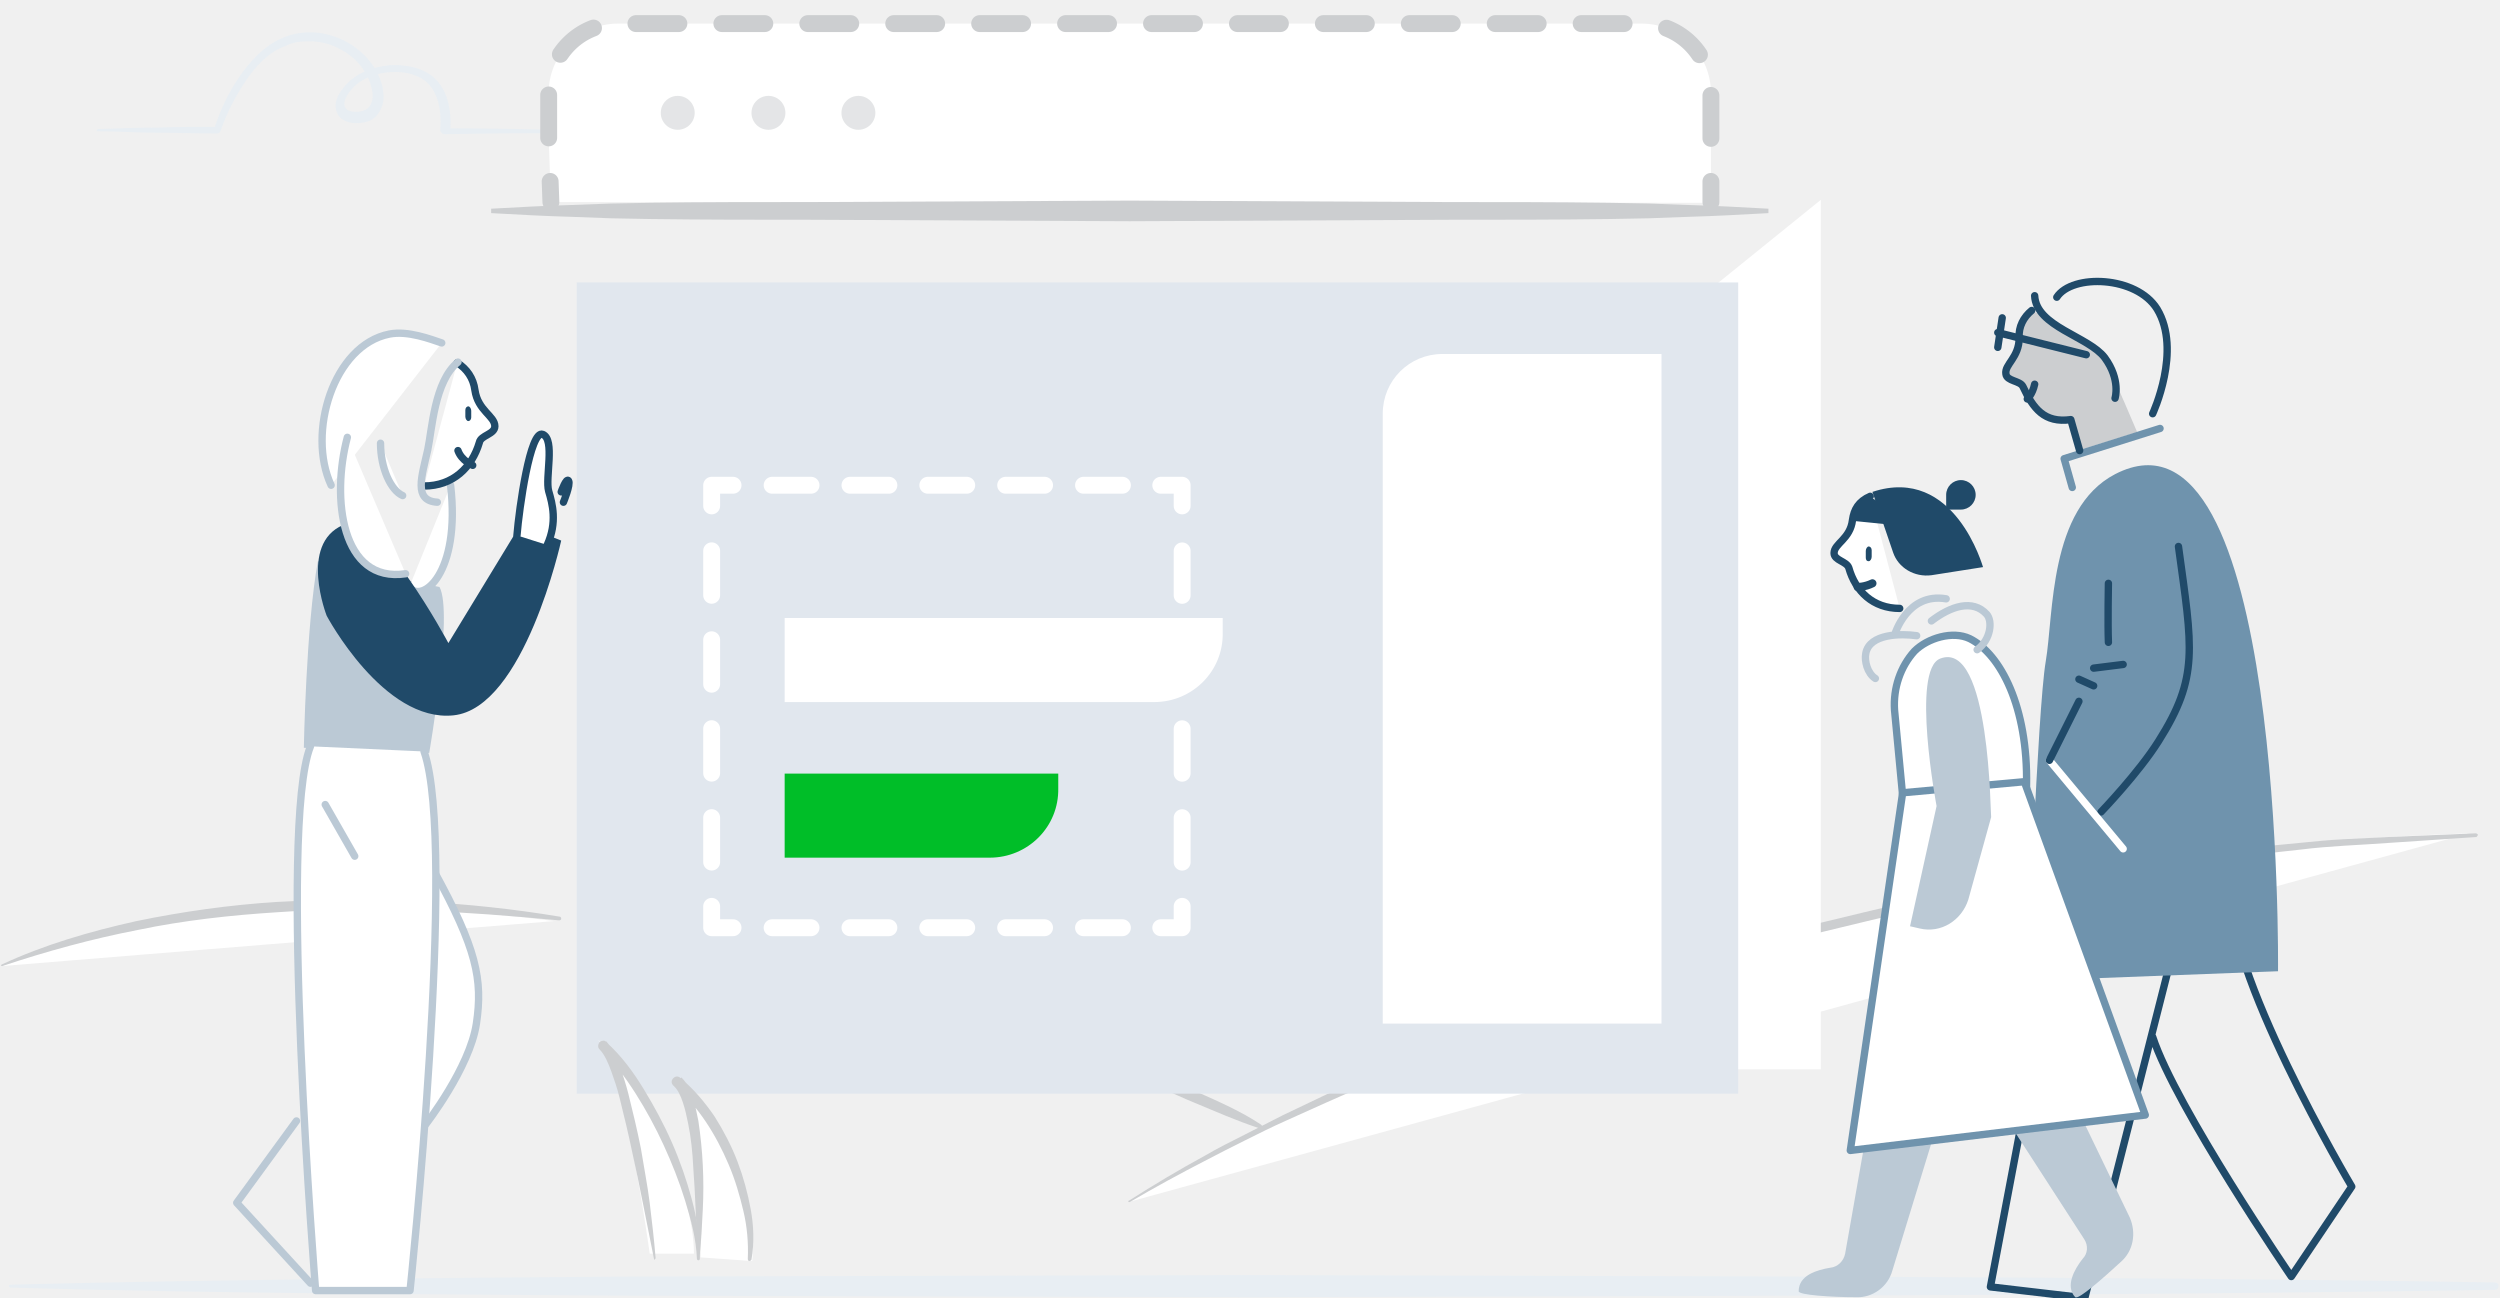
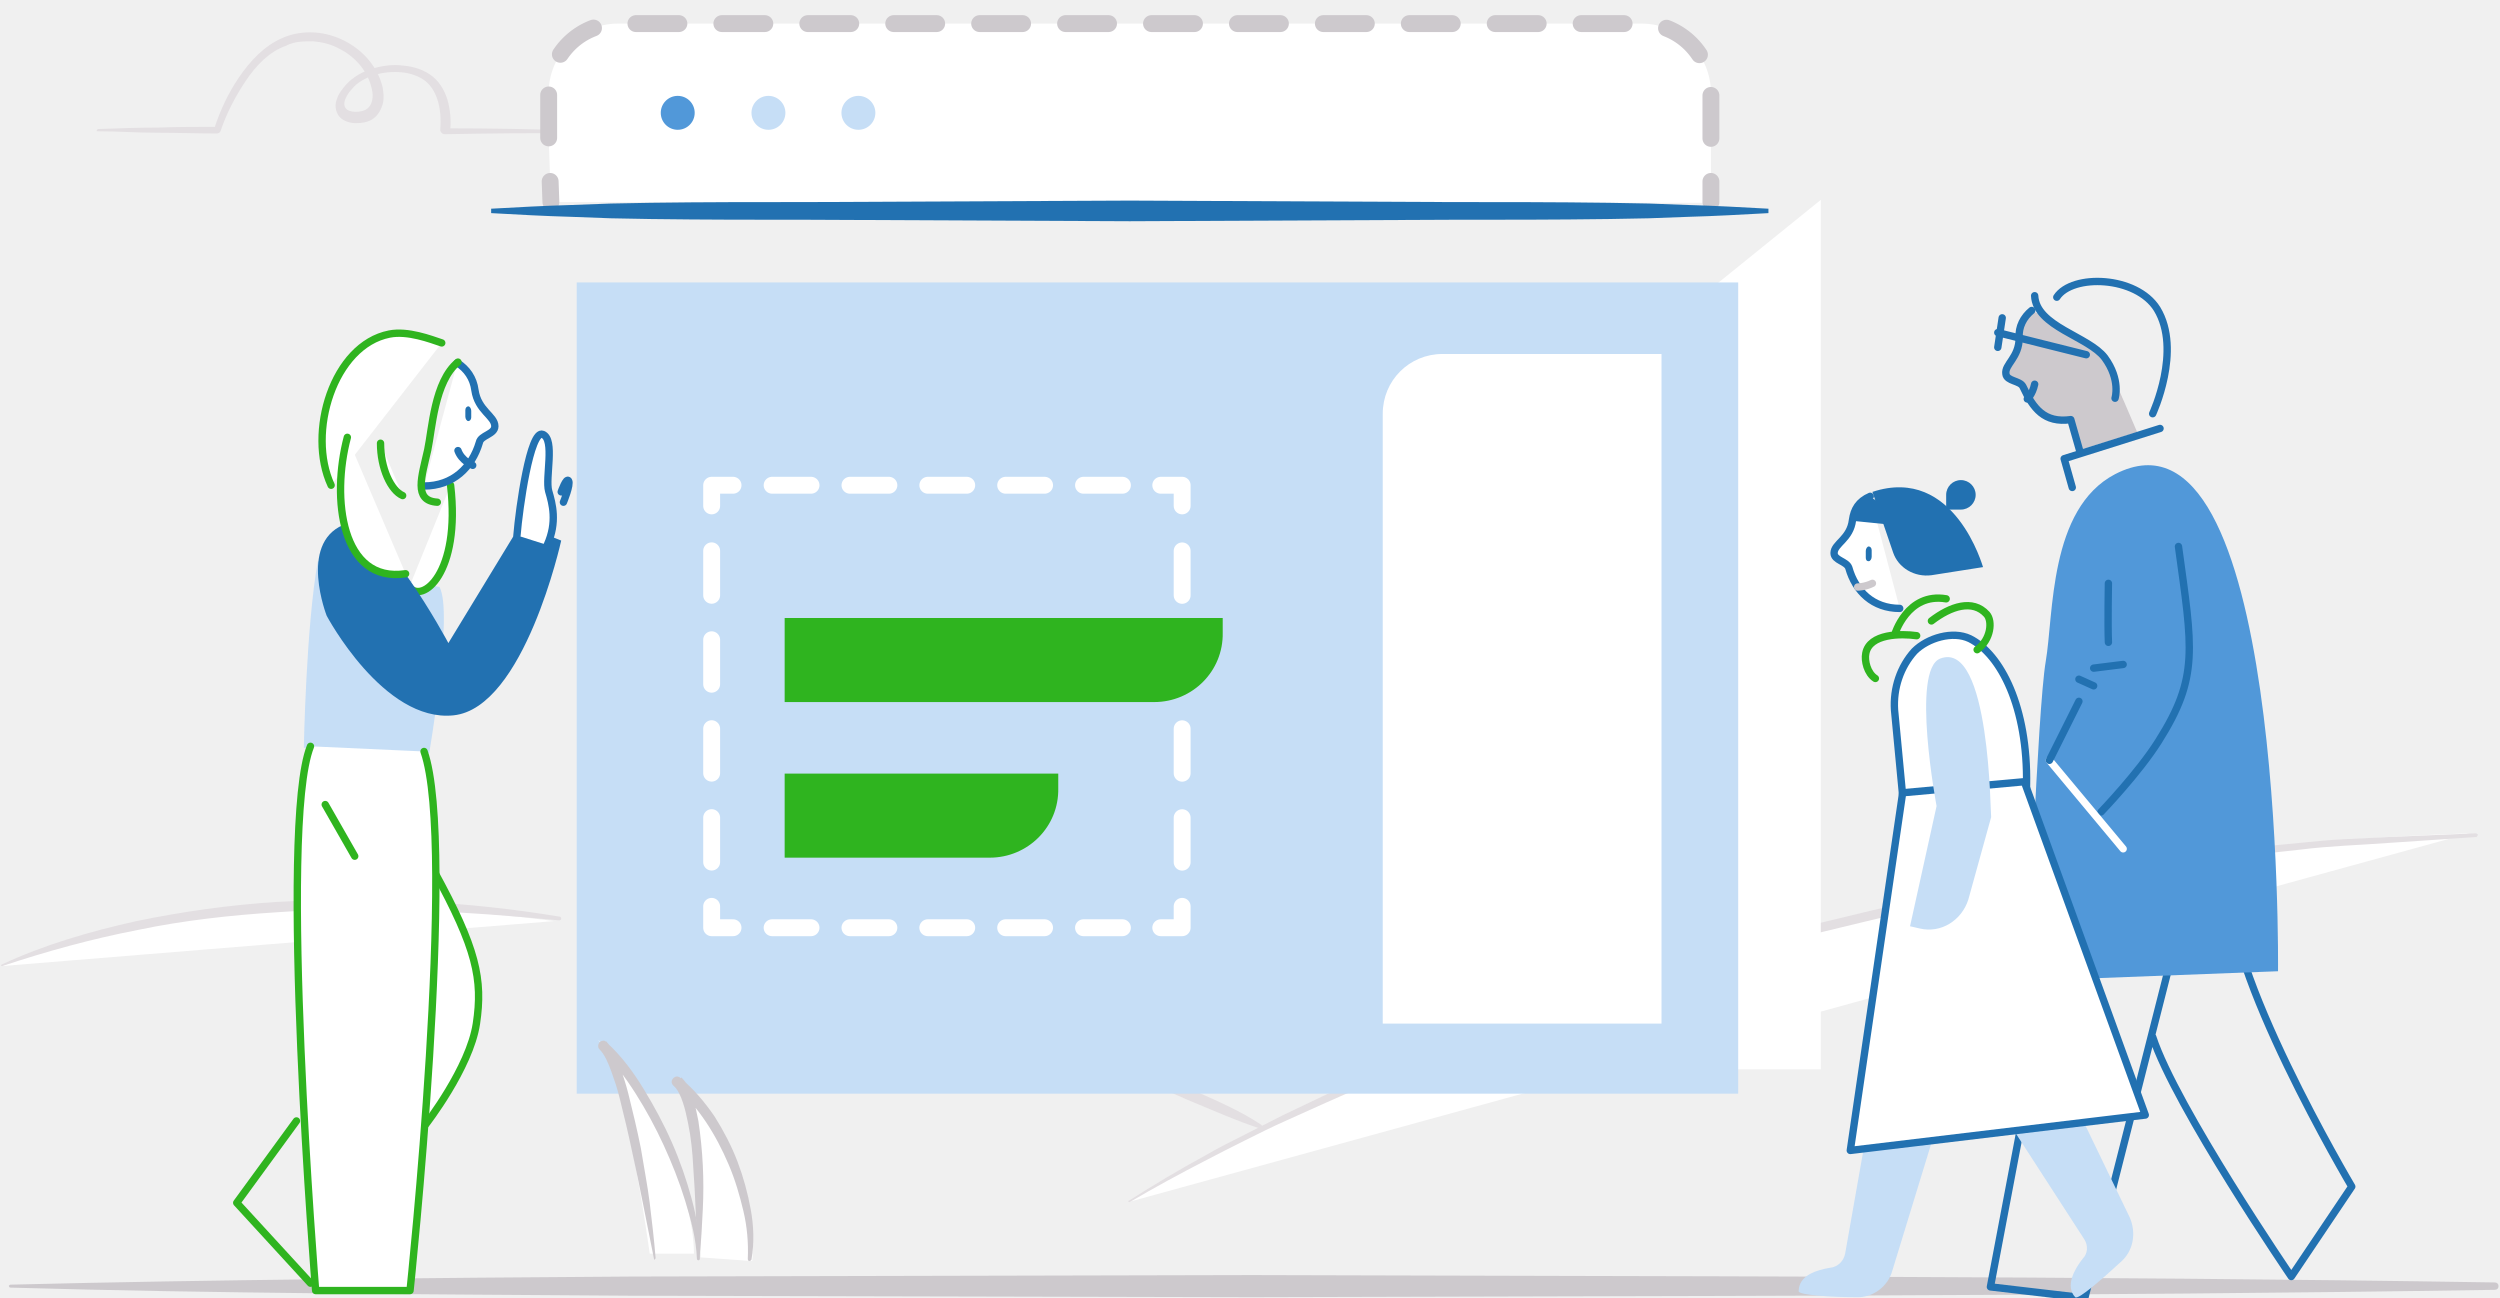
- <svg xmlns="http://www.w3.org/2000/svg" id="Layer_1" viewBox="0 0 339 176" enable-background="new 0 0 339 176">
-   <style>.st0{fill:#e8eef3}.st1{fill:#fff}.st2{fill:#CCCED0}.st3{fill:none;stroke:#BBC9D5;stroke-width:.999;stroke-linecap:round;stroke-linejoin:round}.st4{fill:#BBC9D5}.st5{fill:none;stroke:#204A69;stroke-width:.999;stroke-linecap:round;stroke-linejoin:round}.st6{fill:#204A69}.st7{fill:none;stroke:#6F93AD;stroke-width:.999;stroke-linecap:round;stroke-linejoin:round}.st8{fill:#6F93AD}.st9{filter:url(#Adobe_OpacityMaskFilter)}.st10{mask:url(#b_2_);fill:#BBC9D5}.st11{fill:#204A69}.st12,.st13{fill:none;stroke:#fff;stroke-width:.999;stroke-linecap:round;stroke-linejoin:round}.st13{stroke:#204A69;stroke-width:1.104}.st14{fill:#F6F6F6}.st15,.st16{fill:none;stroke:#CCCED0;stroke-width:2.29;stroke-linecap:round;stroke-linejoin:round}.st16{stroke-dasharray:5.826,5.826}.st17{fill:#CCCED0}.st18{fill:#e1e7ee}.st19,.st20,.st21{fill:none;stroke:#fff;stroke-width:2.29;stroke-linecap:round;stroke-linejoin:round}.st20,.st21{stroke-dasharray:5.278,5.278}.st21{stroke-dasharray:6.03,6.03}.st22{fill:#00be28}.st23{opacity:.26;fill:#969CA1}</style>
-   <path class="st0" d="M13.3 17.5c2.7-.1 5.4-.2 8.1-.2 2.7-.1 5.4-.1 8.1-.1l-.5.4c.8-2.5 1.9-4.9 3.4-7.1 1.5-2.2 3.4-4.3 6-5.4 5.5-2.3 12.2 1.2 13.5 6.8.1.7.2 1.4 0 2.2-.2.7-.6 1.5-1.3 2-.7.5-1.6.6-2.3.6-.7 0-1.7-.2-2.3-.9-.6-.8-.6-1.7-.3-2.4.2-.7.7-1.3 1.2-1.9 1-1.1 2.3-1.8 3.6-2.2 1.4-.4 2.8-.6 4.2-.4 1.4.1 2.9.6 4 1.5s1.8 2.3 2.1 3.6c.3 1.3.4 2.7.2 4l-.5-.6c5.8 0 11.7.1 17.5.3.1 0 .2.1.2.2s-.1.2-.2.2c-6-.1-11.8 0-17.7.1-.3 0-.5-.2-.6-.5v-.1c.2-2.4-.2-5.1-2-6.6-.9-.7-2.1-1.1-3.3-1.2-1.2-.1-2.5 0-3.7.4-1.2.4-2.3 1-3 1.9-.4.4-.7.9-.9 1.4-.2.5-.1 1 .1 1.2.4.6 2.1.6 2.8.1.8-.5 1-1.7.7-2.8-.5-2.3-2.2-4.3-4.4-5.4-1.1-.6-2.3-.9-3.6-1-1.2 0-2.5 0-3.6.6-2.3.8-4.1 2.7-5.5 4.8-1.4 2.1-2.6 4.4-3.4 6.8-.1.2-.3.3-.5.3-2.7 0-5.4-.1-8.1-.1-2.7 0-5.4-.2-8.1-.2-.1 0-.1-.1-.1-.1.1-.1.1-.2.2-.2" />
-   <path class="st1" d="M153 163s71-46.3 181.8-50M153 145c10.6 4 17 7 17 7" />
-   <path class="st2" d="M153.1 162.8c3.3-2.1 6.8-4.2 10.3-6.1 1.7-1 3.5-1.9 5.3-2.8 1.8-.9 3.5-1.8 5.3-2.7 3.6-1.7 7.2-3.5 10.8-5 3.6-1.6 7.3-3.2 11-4.7l5.6-2.2c1.8-.7 3.7-1.4 5.6-2 3.8-1.3 7.5-2.8 11.3-3.9l11.4-3.6 11.5-3.2 2.9-.8 2.9-.7 5.8-1.4c3.9-.9 7.7-1.9 11.7-2.6l11.7-2.3c3.9-.7 7.9-1.2 11.8-1.8 7.9-1.3 15.8-1.9 23.8-2.7 2-.2 4-.4 6-.5l6-.3 11.9-.5c.1 0 .3.1.3.2s-.1.2-.2.3l-11.9.8c-4 .3-7.9.4-11.9.9-7.9.9-15.8 1.6-23.7 3-3.9.6-7.9 1.1-11.8 1.8l-11.7 2.3c-3.9.7-7.8 1.7-11.6 2.6l-5.8 1.4-2.9.7-2.9.8L230 131c-3.8 1.1-7.6 2.4-11.4 3.6-3.8 1.1-7.5 2.6-11.3 3.9-1.9.7-3.8 1.3-5.6 2l-5.5 2.2c-1.8.7-3.7 1.4-5.5 2.2l-5.5 2.3c-3.7 1.5-7.3 3.2-10.9 4.8-1.8.8-3.6 1.7-5.4 2.6-1.8.9-3.6 1.8-5.3 2.7-3.5 1.8-7 3.7-10.4 5.7h-.2c0-.1 0-.2.1-.2" />
-   <path class="st2" d="M153.2 145c1.6.3 3.1.8 4.7 1.3l4.5 1.8c2.9 1.3 5.9 2.6 8.6 4.4.1.1.2.2.1.4-.1.1-.2.1-.3.1-3.1-1-6-2.3-8.9-3.5-1.5-.6-2.9-1.3-4.4-1.9-1.5-.7-2.9-1.4-4.3-2.3-.1 0-.1-.1 0-.2-.1-.1-.1-.1 0-.1" />
-   <path class="st1" d="M.2 131c23-8.9 49.7-9.4 74.9-6.1" />
-   <path class="st2" d="M.2 130.8c5.8-2.7 12-4.5 18.3-5.9 6.3-1.3 12.7-2.2 19.1-2.6 12.8-.7 25.7-.1 38.3 2 .1 0 .2.1.2.3 0 .1-.1.2-.3.2-12.7-1.2-25.5-2-38.2-1.1-6.3.4-12.7 1.1-18.9 2.4-6.2 1.2-12.4 2.9-18.4 4.9-.1 0-.1 0-.2-.1.1 0 .1-.1.1-.1" />
-   <path class="st1" d="M77.3 147l-.2-125.9M246.9 27.1V145H101.1" />
-   <path class="st0" d="M1.4 174.2c28.1-.7 56.2-.9 84.2-1.1l84.2-.2c56.2.2 112.3.1 168.5 1 .3 0 .5.2.5.5s-.2.5-.5.5c-56.2.9-112.3.8-168.5 1l-84.2-.2c-28.1-.2-56.2-.3-84.2-1.1-.1 0-.2-.1-.2-.3 0 .1.1-.1.2-.1" />
-   <path class="st2" d="M281.8 61.1l-1.2-4.2c-3.6.5-5.1-1.4-6.4-4.5-.4-.9-2.1-.7-2.3-1.7-.2-1.3 1.9-2.2 1.8-4.9 0-1.5.3-3.4 1.7-3.7 0 0 6.8 2.8 10.2 6.3 1.5 4.1 2.4 6 2.4 6l1.8 4.2-8 2.5z" />
-   <path class="st1" d="M58.9 118.2c5.7 10.4 6.6 14.6 5.7 20.6-.9 6-6.9 13.7-6.9 13.7" />
-   <path class="st3" d="M58.9 118.2c5.7 10.4 6.6 14.6 5.7 20.6-.9 6-6.9 13.7-6.9 13.7" />
-   <path class="st4" d="M43.1 76.1c-1.6 8.8-1.9 25.3-1.9 25.3l17 .7s3.3-19 1.4-22.5" />
-   <path class="st1" d="M61.1 65.8c1.4 12-3.9 16.1-5.6 13.8" />
-   <path class="st3" d="M61.1 65.8c1.4 12-3.9 16.1-5.6 13.8" />
-   <path class="st1" d="M62 49.2c1.3.8 2.2 2.1 2.4 3.7.4 2.8 2.7 3.5 2.7 4.9 0 1.1-1.9 1.2-2.1 2.2-1 3.4-3.6 5.9-7.5 5.9" />
-   <path class="st5" d="M62 49.2c1.3.8 2.2 2.1 2.4 3.7.4 2.8 2.7 3.5 2.7 4.9 0 1.1-1.9 1.2-2.1 2.2-1 3.4-3.6 5.9-7.5 5.9m4.6-4.8c.5 1.4 2 2 2 2" />
-   <path class="st6" d="M63.5 57.1c-.2 0-.4-.3-.4-.6v-.9c0-.3.2-.5.4-.5s.4.3.4.6v.9c0 .3-.2.5-.4.5m-17 14.1c4.7-2 14.3 16 14.3 16l9.8-16.1 5.5 2.2S71.1 96 61.5 97C52 98 44.3 83.5 44.3 83.5s-3.8-9.7 2.2-12.3" />
-   <path class="st1" d="M42.1 101.2c-4.4 11 .7 73.8.7 73.8h12.8s6.4-60.3 1.9-73.1" />
-   <path class="st3" d="M42.1 101.2c-4.4 11 .7 73.8.7 73.8h12.8s6.4-60.3 1.9-73.1m4.6-52.8c-3.2 2.6-3.5 9.1-4.1 11.9-.8 3.6-2 6.9 1.3 7.1" />
-   <path class="st1" d="M44.9 65.8c-3.3-7.1.3-19 7.9-20.5 2.5-.5 5.6.7 7.1 1.2" />
-   <path class="st3" d="M44.9 65.8c-3.3-7.1.3-19 7.9-20.5 2.5-.5 5.6.7 7.1 1.2M40.2 152l-8.1 11.1 10 10.9" />
-   <path class="st1" d="M70.1 72.6c.3-3.7 1.8-14.4 3.5-13.7 1.7.7.3 5.9.8 7.7.5 1.7 1.2 4.2-.2 7.3" />
-   <path class="st5" d="M70.1 72.6c.3-3.7 1.8-14.4 3.5-13.7 1.7.7.3 5.9.8 7.7.5 1.7 1.2 4.2-.2 7.3m1.9-7.2s.7-2 1-1.5c.3.5-.7 2.9-.7 2.9" />
-   <path class="st1" d="M51.6 60.1c0 3.4 1.4 6.4 3 7.1" />
-   <path class="st3" d="M51.6 60.1c0 3.4 1.4 6.4 3 7.1m-10.5 41.9l4 7" />
-   <path class="st1" d="M47.1 59.3c-2.2 8.3-.8 19.8 7.9 18.5" />
-   <path class="st3" d="M47.1 59.3c-2.2 8.3-.8 19.8 7.9 18.5" />
-   <path class="st1" d="M256.9 96.3l1.1 11.6s6.4 16.4 1.1 10.2c7.1 8.3 15.6-2 15.7-11.6.2-10.6-3.5-17.8-7.7-19.9-2.3-1.1-5.7-.1-7.5 1.7-1.9 2.1-2.9 5-2.7 8" />
-   <path class="st7" d="M256.9 96.3l1.1 11.6s6.4 16.4 1.1 10.2c7.1 8.3 15.6-2 15.7-11.6.2-10.6-3.5-17.8-7.7-19.9-2.3-1.1-5.7-.1-7.5 1.7-1.9 2.1-2.9 5-2.7 8z" />
-   <path class="st3" d="M263.9 81.2c-5.3-.9-7 4.9-7 4.9m3 .1c-2.1-.3-6.4-.3-6.9 2.4-.2 1 .2 2.7 1.3 3.4m7.6-7.8c2.6-2 5.6-3 7.5-.9.8.9.6 3.4-1.3 4.8" />
-   <path class="st5" d="M302.6 120.1c-1.6 10.6 16.3 40.8 16.3 40.8l-8.2 12.2s-15.7-23-18.8-32.5m-14.3-6.7l-7.7 40.6 12.8 1.5 12.2-48" />
-   <path class="st8" d="M286.8 64.3c-9 4.7-8.3 19-9.4 25.4-1.1 6.4-2.5 43.3-2.5 43.3l34-1.3s.9-79.3-22.1-67.4" />
-   <path class="st4" d="M256.2 136l-6 34c-.2 1-1 1.8-2 1.9-1.8.3-4.3 1-4.3 3.2 0 .5 4.4.8 7.8.8 2.2.1 4.3-1.4 4.9-3.6l10.2-33.3" />
+ <svg xmlns="http://www.w3.org/2000/svg" viewBox="0 0 339 176" enable-background="new 0 0 339 176">
+   <style>.c1{fill:#2271B1;}.c2{fill:#5198D9;}.c3{fill:#C6DEF6;}.c4{fill:#EFF3F7;}.c5{fill:#2FB41F;}.c6{fill:#64CA43;}.c7{fill:#CDC9CD;}.c8{fill:#E3DFE2;}.c9{fill:#FFF;}.c10{fill:none;}.c0{#000;}.s1{stroke-width:.999;stroke-linecap:round;stroke-linejoin:round;}.s2{stroke-width:2.29;stroke-linecap:round;stroke-linejoin:round;}.s3{stroke-dasharray:5.826,5.826;}.s4{stroke-dasharray:5.278,5.278;}.s5{stroke-dasharray:6.03,6.03;}.sc1{stroke:#2FB41F;}.sc2{stroke:#2271B1;}.sc3{stroke:#FFF;}.sc4{stroke:#CDC9CD;}</style>
+   <path class="c8" d="M13.3 17.5c2.7-.1 5.4-.2 8.1-.2 2.7-.1 5.4-.1 8.1-.1l-.5.4c.8-2.5 1.9-4.9 3.4-7.1 1.5-2.2 3.4-4.3 6-5.4 5.5-2.3 12.2 1.2 13.5 6.8.1.7.2 1.4 0 2.2-.2.7-.6 1.5-1.3 2-.7.5-1.6.6-2.3.6-.7 0-1.7-.2-2.3-.9-.6-.8-.6-1.7-.3-2.4.2-.7.7-1.3 1.2-1.9 1-1.1 2.3-1.8 3.6-2.2 1.4-.4 2.8-.6 4.2-.4 1.4.1 2.9.6 4 1.5s1.8 2.3 2.1 3.6c.3 1.3.4 2.7.2 4l-.5-.6c5.8 0 11.7.1 17.5.3.1 0 .2.1.2.2s-.1.2-.2.2c-6-.1-11.8 0-17.7.1-.3 0-.5-.2-.6-.5v-.1c.2-2.4-.2-5.1-2-6.6-.9-.7-2.1-1.1-3.3-1.2-1.2-.1-2.5 0-3.7.4-1.2.4-2.3 1-3 1.9-.4.4-.7.9-.9 1.4-.2.5-.1 1 .1 1.2.4.6 2.1.6 2.8.1.8-.5 1-1.7.7-2.8-.5-2.3-2.2-4.3-4.4-5.4-1.1-.6-2.3-.9-3.6-1-1.2 0-2.5 0-3.6.6-2.3.8-4.1 2.7-5.5 4.8-1.4 2.1-2.6 4.4-3.4 6.8-.1.2-.3.3-.5.3-2.7 0-5.4-.1-8.1-.1-2.7 0-5.4-.2-8.1-.2-.1 0-.1-.1-.1-.1.1-.1.1-.2.2-.2" />
+   <path class="c9" d="M153 163s71-46.3 181.8-50M153 145c10.6 4 17 7 17 7" />
+   <path class="c8" d="M153.1 162.8c3.3-2.1 6.8-4.2 10.3-6.1 1.7-1 3.5-1.9 5.3-2.8 1.8-.9 3.5-1.8 5.3-2.7 3.6-1.7 7.2-3.5 10.8-5 3.6-1.6 7.3-3.2 11-4.7l5.6-2.2c1.8-.7 3.7-1.4 5.6-2 3.8-1.3 7.5-2.8 11.3-3.9l11.4-3.6 11.5-3.2 2.9-.8 2.9-.7 5.8-1.4c3.9-.9 7.7-1.9 11.7-2.6l11.7-2.3c3.9-.7 7.9-1.2 11.8-1.8 7.9-1.3 15.8-1.9 23.8-2.7 2-.2 4-.4 6-.5l6-.3 11.9-.5c.1 0 .3.1.3.2s-.1.2-.2.3l-11.9.8c-4 .3-7.9.4-11.9.9-7.9.9-15.8 1.6-23.7 3-3.9.6-7.9 1.1-11.8 1.8l-11.7 2.3c-3.9.7-7.8 1.7-11.6 2.6l-5.8 1.4-2.9.7-2.9.8L230 131c-3.8 1.1-7.6 2.4-11.4 3.6-3.8 1.1-7.5 2.6-11.3 3.9-1.9.7-3.8 1.3-5.6 2l-5.5 2.2c-1.8.7-3.7 1.4-5.5 2.2l-5.5 2.3c-3.7 1.5-7.3 3.2-10.9 4.8-1.8.8-3.6 1.7-5.4 2.6-1.8.9-3.6 1.8-5.3 2.7-3.5 1.8-7 3.7-10.4 5.7h-.2c0-.1 0-.2.1-.2" />
+   <path class="c8" d="M153.2 145c1.6.3 3.1.8 4.7 1.3l4.5 1.8c2.9 1.3 5.9 2.6 8.6 4.4.1.1.2.2.1.4-.1.1-.2.1-.3.1-3.1-1-6-2.3-8.9-3.5-1.5-.6-2.9-1.3-4.4-1.9-1.5-.7-2.9-1.4-4.3-2.3-.1 0-.1-.1 0-.2-.1-.1-.1-.1 0-.1" />
+   <path class="c9" d="M.2 131c23-8.9 49.7-9.4 74.9-6.1" />
+   <path class="c8" d="M.2 130.8c5.8-2.7 12-4.5 18.3-5.9 6.3-1.3 12.7-2.2 19.1-2.6 12.8-.7 25.7-.1 38.3 2 .1 0 .2.1.2.3 0 .1-.1.2-.3.2-12.7-1.2-25.5-2-38.2-1.1-6.3.4-12.7 1.1-18.9 2.4-6.2 1.2-12.4 2.9-18.4 4.9-.1 0-.1 0-.2-.1.1 0 .1-.1.1-.1" />
+   <path class="c9" d="M77.3 147l-.2-125.9M246.9 27.1V145H101.1" />
+   <path class="c7" d="M1.4 174.2c28.1-.7 56.2-.9 84.2-1.1l84.2-.2c56.2.2 112.3.1 168.5 1 .3 0 .5.2.5.5s-.2.5-.5.5c-56.2.9-112.3.8-168.5 1l-84.2-.2c-28.1-.2-56.2-.3-84.2-1.1-.1 0-.2-.1-.2-.3 0 .1.1-.1.2-.1" />
+   <path class="c7" d="M281.8 61.1l-1.2-4.2c-3.6.5-5.1-1.4-6.4-4.5-.4-.9-2.1-.7-2.3-1.7-.2-1.3 1.9-2.2 1.8-4.9 0-1.5.3-3.4 1.7-3.7 0 0 6.8 2.8 10.2 6.3 1.5 4.1 2.4 6 2.4 6l1.8 4.2-8 2.5z" />
+   <path class="c9" d="M58.9 118.2c5.7 10.4 6.6 14.6 5.7 20.6-.9 6-6.9 13.7-6.9 13.7" />
+   <path class="s1 sc1 c10" d="M58.9 118.2c5.7 10.4 6.6 14.6 5.7 20.6-.9 6-6.9 13.7-6.9 13.7" />
+   <path class="c3" d="M43.1 76.1c-1.6 8.8-1.9 25.3-1.9 25.3l17 .7s3.3-19 1.4-22.5" />
+   <path class="c9" d="M61.1 65.8c1.4 12-3.9 16.1-5.6 13.8" />
+   <path class="s1 sc1 c10" d="M61.1 65.8c1.4 12-3.9 16.1-5.6 13.8" />
+   <path class="c9" d="M62 49.2c1.3.8 2.2 2.1 2.4 3.7.4 2.8 2.7 3.5 2.7 4.9 0 1.1-1.9 1.2-2.1 2.2-1 3.4-3.6 5.9-7.5 5.9" />
+   <path class="s1 sc2 c10" d="M62 49.2c1.3.8 2.2 2.1 2.4 3.7.4 2.8 2.7 3.5 2.7 4.9 0 1.1-1.9 1.2-2.1 2.2-1 3.4-3.6 5.9-7.5 5.9m4.6-4.8c.5 1.4 2 2 2 2" />
+   <path class="c1" d="M63.5 57.1c-.2 0-.4-.3-.4-.6v-.9c0-.3.2-.5.4-.5s.4.3.4.6v.9c0 .3-.2.5-.4.5m-17 14.1c4.7-2 14.3 16 14.3 16l9.8-16.1 5.5 2.2S71.1 96 61.5 97C52 98 44.3 83.5 44.3 83.5s-3.8-9.7 2.2-12.3" />
+   <path class="c9" d="M42.1 101.2c-4.4 11 .7 73.8.7 73.8h12.8s6.4-60.3 1.9-73.1" />
+   <path class="s1 sc1 c10" d="M42.1 101.2c-4.4 11 .7 73.8.7 73.8h12.8s6.4-60.3 1.9-73.1m4.6-52.8c-3.2 2.6-3.5 9.1-4.1 11.9-.8 3.6-2 6.9 1.3 7.1" />
+   <path class="c9" d="M44.9 65.8c-3.3-7.1.3-19 7.9-20.5 2.5-.5 5.6.7 7.1 1.2" />
+   <path class="s1 sc1 c10" d="M44.9 65.8c-3.3-7.1.3-19 7.9-20.5 2.5-.5 5.6.7 7.1 1.2M40.2 152l-8.1 11.1 10 10.9" />
+   <path class="c9" d="M70.1 72.6c.3-3.7 1.8-14.4 3.5-13.7 1.7.7.3 5.9.8 7.7.5 1.7 1.2 4.2-.2 7.3" />
+   <path class="s1 sc2 c10" d="M70.1 72.6c.3-3.7 1.8-14.4 3.5-13.7 1.7.7.3 5.9.8 7.7.5 1.7 1.2 4.2-.2 7.3m1.9-7.2s.7-2 1-1.5c.3.5-.7 2.9-.7 2.9" />
+   <path class="c9" d="M51.6 60.1c0 3.4 1.4 6.4 3 7.1" />
+   <path class="s1 sc1 c10" d="M51.6 60.1c0 3.4 1.4 6.4 3 7.1m-10.5 41.9l4 7" />
+   <path class="c9" d="M47.1 59.3c-2.2 8.3-.8 19.8 7.9 18.5" />
+   <path class="s1 sc1 c10" d="M47.1 59.3c-2.2 8.3-.8 19.8 7.9 18.5" />
+   <path class="c9" d="M256.9 96.3l1.1 11.6s6.4 16.4 1.1 10.2c7.1 8.3 15.6-2 15.7-11.6.2-10.6-3.5-17.8-7.7-19.9-2.3-1.1-5.7-.1-7.5 1.7-1.9 2.1-2.9 5-2.7 8" />
+   <path class="s1 sc2 c10" d="M256.9 96.3l1.1 11.6s6.4 16.4 1.1 10.2c7.1 8.3 15.6-2 15.7-11.6.2-10.6-3.5-17.8-7.7-19.9-2.3-1.1-5.7-.1-7.5 1.7-1.9 2.1-2.9 5-2.7 8z" />
+   <path class="s1 sc1 c10" d="M263.9 81.2c-5.3-.9-7 4.9-7 4.9m3 .1c-2.1-.3-6.4-.3-6.9 2.4-.2 1 .2 2.7 1.3 3.4m7.6-7.8c2.6-2 5.6-3 7.5-.9.8.9.6 3.4-1.3 4.8" />
+   <path class="s1 sc2 c10" d="M302.6 120.1c-1.6 10.6 16.3 40.8 16.3 40.8l-8.2 12.2s-15.7-23-18.8-32.5m-14.3-6.7l-7.7 40.6 12.8 1.5 12.2-48" />
+   <path class="c2" d="M286.8 64.3c-9 4.7-8.3 19-9.4 25.4-1.1 6.4-2.5 43.3-2.5 43.3l34-1.3s.9-79.3-22.1-67.4" />
+   <path class="c3" d="M256.2 136l-6 34c-.2 1-1 1.8-2 1.9-1.8.3-4.3 1-4.3 3.2 0 .5 4.4.8 7.8.8 2.2.1 4.3-1.4 4.9-3.6l10.2-33.3" />
  <g transform="translate(264 133)">
-     <defs>
-       <filter id="Adobe_OpacityMaskFilter" filterUnits="userSpaceOnUse" x=".1" y="1.2" width="25.3" height="41.8">
-         <feColorMatrix values="1 0 0 0 0 0 1 0 0 0 0 0 1 0 0 0 0 0 1 0" />
-       </filter>
-     </defs>
    <mask maskUnits="userSpaceOnUse" x=".1" y="1.2" width="25.3" height="41.8" id="b_2_">
-       <g class="st9">
-         <path id="a_2_" class="st1" d="M.1 1.2h25.3V43H.1V1.2z" />
+       <g>
+         <path class="c10" d="M.1 1.2h25.3V43H.1V1.2z" />
      </g>
    </mask>
-     <path class="st10" d="M.1 6.4L18.6 35c.6.9.5 2-.2 2.7-1.1 1.4-2.4 3.7-1 5.2.4.4 3.7-2.5 6.2-4.8 1.7-1.5 2.1-3.9 1.2-6L9.9 1.2" />
+     <path class="c3" d="M.1 6.4L18.6 35c.6.9.5 2-.2 2.7-1.1 1.4-2.4 3.7-1 5.2.4.4 3.7-2.5 6.2-4.8 1.7-1.5 2.1-3.9 1.2-6L9.9 1.2" />
  </g>
-   <path class="st11" d="M253.9 66.7l2.8 8.2c.7 2.1 2.9 3.4 5.2 3.1l7-1.1c0 .1-3.8-13.9-15-10.2" />
-   <path class="st5" d="M275.9 52.1c-.3 1.4-1 2-1 2" />
-   <path class="st1" d="M258 107.5l-7.1 48.5 40-4.8-16.4-45.2-16.5 1.5z" />
-   <path class="st7" d="M258 107.5l-7.1 48.5 40-4.8-16.4-45.2-16.5 1.5z" />
-   <path class="st4" d="M263.1 89.3c-4 1.5-.5 20-.5 20l-3.6 16.3 1.3.3c2.9.7 5.7-1.1 6.6-3.9l3.1-11.2c-.1 0-.1-24.1-6.9-21.5" />
-   <path class="st5" d="M295.4 74.1c1.9 13.9 2.8 17.7-2.7 26.4-2.7 4.3-7.8 9.6-7.8 9.6m1-31s-.1 5.5 0 8m-2 3.5l4-.5m-6 2l2 .9" />
-   <path class="st12" d="M277.9 103.1l10 12" />
-   <path class="st5" d="M281.9 95.1l-4 8m5-55l-12-3m.6-2l-.6 4m5-7c.2 4.2 7.3 5.5 9.5 8.4 2.2 3 1.4 5.5 1.4 5.5m-7.9-13.7c2.1-3.2 10.8-2.9 13.6 1.6 3.4 5.6-.6 14.2-.6 14.2" />
-   <path class="st7" d="M292.9 58.1l-13 4.1 1.1 3.9" />
-   <path class="st5" d="M275.5 42.1c-1.1.9-1.8 2.2-1.7 3.7 0 2.7-2 3.6-1.8 4.9.1 1 1.9.9 2.3 1.7 1.4 3 2.9 5 6.5 4.5l1.2 4.2" />
-   <path class="st11" d="M265.9 69.1h-2v-2c0-1.1.9-2 2-2s2 .9 2 2-.9 2-2 2" />
-   <path class="st1" d="M253.6 67.3c-1.6.7-2.2 1.8-2.4 3.2-.3 2.6-2.5 3.2-2.5 4.5 0 1 1.7 1.1 2 2 .9 3.2 3.3 5.5 6.9 5.5" />
-   <path class="st5" d="M253.6 67.3c-1.6.7-2.2 1.8-2.4 3.2-.3 2.6-2.5 3.2-2.5 4.5 0 1 1.7 1.1 2 2 .9 3.2 3.3 5.5 6.9 5.5" />
-   <path class="st13" d="M253.9 79.1c-1 .5-2 .5-2 .5" />
-   <path class="st11" d="M253 67.1c-1 1.5-2.1 3.5-2.1 3.5l5 .5-.3-2.6-2.6-1.4" />
-   <path class="st6" d="M253.4 76.1c.2 0 .4-.3.4-.6v-.9c0-.3-.2-.5-.4-.5s-.4.3-.4.6v.9c0 .3.1.5.4.5" />
+   <path class="c1" d="M253.9 66.7l2.8 8.2c.7 2.1 2.9 3.4 5.2 3.1l7-1.1c0 .1-3.8-13.9-15-10.2" />
+   <path class="s1 sc2 c10" d="M275.9 52.1c-.3 1.4-1 2-1 2" />
+   <path class="c9" d="M258 107.5l-7.1 48.5 40-4.8-16.4-45.2-16.5 1.5z" />
+   <path class="s1 sc2 c10" d="M258 107.5l-7.1 48.5 40-4.8-16.4-45.2-16.5 1.5z" />
+   <path class="c3" d="M263.1 89.3c-4 1.5-.5 20-.5 20l-3.6 16.3 1.3.3c2.9.7 5.7-1.1 6.6-3.9l3.1-11.2c-.1 0-.1-24.1-6.9-21.5" />
+   <path class="s1 sc2 c10" d="M295.4 74.1c1.9 13.9 2.8 17.7-2.7 26.4-2.7 4.3-7.8 9.6-7.8 9.6m1-31s-.1 5.5 0 8m-2 3.5l4-.5m-6 2l2 .9" />
+   <path class="s1 sc3 c10" d="M277.9 103.1l10 12" />
+   <path class="s1 sc2 c10" d="M281.9 95.1l-4 8m5-55l-12-3m.6-2l-.6 4m5-7c.2 4.2 7.3 5.5 9.5 8.4 2.2 3 1.4 5.5 1.4 5.5m-7.9-13.7c2.1-3.2 10.8-2.9 13.6 1.6 3.4 5.6-.6 14.2-.6 14.2" />
+   <path class="s1 sc2 c10" d="M292.9 58.1l-13 4.1 1.1 3.9" />
+   <path class="s1 sc2 c10" d="M275.5 42.1c-1.1.9-1.8 2.2-1.7 3.7 0 2.7-2 3.6-1.8 4.9.1 1 1.9.9 2.3 1.7 1.4 3 2.9 5 6.5 4.5l1.2 4.2" />
+   <path class="c1" d="M265.9 69.1h-2v-2c0-1.1.9-2 2-2s2 .9 2 2-.9 2-2 2" />
+   <path class="c9" d="M253.6 67.3c-1.6.7-2.2 1.8-2.4 3.2-.3 2.6-2.5 3.2-2.5 4.5 0 1 1.7 1.1 2 2 .9 3.2 3.3 5.5 6.9 5.5" />
+   <path class="s1 sc2 c10" d="M253.6 67.3c-1.6.7-2.2 1.8-2.4 3.2-.3 2.6-2.5 3.2-2.5 4.5 0 1 1.7 1.1 2 2 .9 3.2 3.3 5.5 6.9 5.5" />
+   <path class="s1 sc4 c10" d="M253.9 79.1c-1 .5-2 .5-2 .5" />
+   <path class="c1" d="M253 67.1c-1 1.5-2.1 3.5-2.1 3.5l5 .5-.3-2.6-2.6-1.4" />
+   <path class="c1" d="M253.4 76.1c.2 0 .4-.3.4-.6v-.9c0-.3-.2-.5-.4-.5s-.4.3-.4.6v.9c0 .3.1.5.4.5" />
  <g>
-     <path class="st1" d="M192.5 74.2h-1.4" />
-     <path class="st14" d="M192.5 74.3c-.1.3-.2.3-.3.4-.1 0-.2.1-.3.1-.2 0-.5 0-.7-.3-.1-.1-.1-.3 0-.4.2-.3.5-.3.7-.3.1 0 .2 0 .3.1.1 0 .2.1.3.4.1-.2.1-.1 0 0z" />
-     <path class="st1" d="M192.5 81.1h-1.4" />
-     <path class="st14" d="M192.5 81.2c-.1.3-.2.3-.3.4-.1 0-.2.1-.3.1-.2 0-.5 0-.7-.3-.1-.1-.1-.3 0-.4.2-.3.5-.3.7-.3.1 0 .2 0 .3.1.1 0 .2.1.3.4.1-.1.1 0 0 0z" />
-     <path class="st1" d="M192.5 83.7h-1.4" />
-     <path class="st14" d="M192.5 83.8c-.1.3-.2.3-.3.4-.1 0-.2.1-.3.1-.2 0-.5 0-.7-.3-.1-.1-.1-.3 0-.4.2-.3.5-.3.7-.3.1 0 .2 0 .3.1.1 0 .2.1.3.4.1-.1.1-.1 0 0z" />
    <g>
-       <path class="st1" d="M192.5 90.9h-1.4" />
-       <path class="st14" d="M192.5 91c-.1.3-.2.3-.3.4-.1 0-.2.1-.3.1-.2 0-.5 0-.7-.3-.1-.1-.1-.3 0-.4.2-.3.5-.3.7-.3.1 0 .2 0 .3.1.1 0 .2.1.3.4.1-.1.1 0 0 0z" />
-     </g>
-     <g>
-       <path class="st1" d="M192.5 97.9h-1.4" />
-       <path class="st14" d="M192.5 97.9c-.1.3-.2.3-.3.4-.1 0-.2.1-.3.1-.2 0-.5 0-.7-.3-.1-.1-.1-.3 0-.4.2-.3.5-.3.7-.3.1 0 .2 0 .3.1.1 0 .2.1.3.4.1-.1.1 0 0 0z" />
-     </g>
-     <g>
-       <path class="st1" d="M192.5 104.4h-1.4" />
-       <path class="st14" d="M192.5 104.5c-.1.3-.2.3-.3.4-.1 0-.2.1-.3.1-.2 0-.5 0-.7-.3-.1-.1-.1-.3 0-.4.2-.3.5-.3.7-.3.1 0 .2 0 .3.1.1 0 .2.1.3.4.1-.1.1-.1 0 0z" />
-     </g>
-     <g>
-       <path class="st1" d="M74.7 27.4l-.3-8.9v-5.9c0-5.2 4.2-9.4 9.4-9.4h138.8c5.2 0 9.4 4.2 9.4 9.4v14.9" />
-       <path class="st15" d="M74.7 27.4l-.1-2.8" />
-       <path class="st16" d="M74.4 18.7V12.6c0-5.2 4.2-9.4 9.4-9.4h138.8c5.2 0 9.4 4.2 9.4 9.4v9.1" />
-       <path class="st15" d="M232 24.6v2.8" />
-       <path class="st1" d="M239.8 28.6H66.6" />
-       <path class="st17" d="M239.8 28.9c-3.6.2-7.2.4-10.8.5l-5.4.2-5.4.1c-7.2.1-14.4.1-21.7.1l-43.3.2-43.3-.2c-7.2 0-14.4 0-21.7-.1l-5.4-.1-5.4-.2c-3.6-.1-7.2-.3-10.8-.5v-.6c3.6-.2 7.2-.4 10.8-.5l5.4-.2 5.4-.1c7.2-.1 14.4-.1 21.7-.1l43.3-.2 43.3.2c7.2 0 14.4 0 21.7.1l5.4.1 5.4.2c3.6.1 7.2.3 10.8.5v.6z" />
-       <path class="st1" d="M94.1 76.5h65.7v42.3H94.1zM159.8 64.3H94.1V55c0-6.7 5.5-12.2 12.2-12.2h53.5v21.5z" />
-       <path class="st1" d="M149.6 86c-8 0-10.7 3.7-12.4 6.7-1.6 2.9-5.1 6.8-10.6 8.2-5.5 1.4-7.8 4.7-7.8 7.8h31.1l-.3-22.7z" />
-       <path class="st18" d="M78.2 148.3v-110h157.5v110H117.8z" />
-       <path class="st19" d="M160.3 122.9v2.9h-2.9" />
-       <path class="st20" d="M152.2 125.8H102" />
-       <path class="st19" d="M99.4 125.8h-2.9v-2.9" />
-       <path class="st21" d="M96.5 116.9V71.7" />
-       <path class="st19" d="M96.5 68.6v-2.8h2.9" />
-       <path class="st20" d="M104.7 65.8h50.1" />
-       <path class="st19" d="M157.4 65.8h2.9v2.8" />
-       <path class="st21" d="M160.3 74.7v45.2" />
-       <path class="st1" d="M156.5 95.2h-50.1V83.8h59.4v2c.1 5.2-4.1 9.4-9.3 9.4z" />
-       <path class="st22" d="M134.2 116.3h-27.8v-11.4h37.1v2c.1 5.2-4.1 9.4-9.3 9.4z" />
+       <path class="c9" d="M74.7 27.4l-.3-8.9v-5.9c0-5.2 4.2-9.4 9.4-9.4h138.8c5.2 0 9.4 4.2 9.4 9.4v14.9" />
+       <path class="s2 sc4 c10" d="M74.7 27.4l-.1-2.8" />
+       <path class="s2 s3 sc4 c10" d="M74.4 18.7V12.6c0-5.2 4.2-9.4 9.4-9.4h138.8c5.2 0 9.4 4.2 9.4 9.4v9.1" />
+       <path class="s2 sc4 c10" d="M232 24.6v2.8" />
+       <path class="c9" d="M239.8 28.6H66.6" />
+       <path class="c1" d="M239.8 28.9c-3.6.2-7.2.4-10.8.5l-5.4.2-5.4.1c-7.2.1-14.4.1-21.7.1l-43.3.2-43.3-.2c-7.2 0-14.4 0-21.7-.1l-5.4-.1-5.4-.2c-3.6-.1-7.2-.3-10.8-.5v-.6c3.6-.2 7.2-.4 10.8-.5l5.4-.2 5.4-.1c7.2-.1 14.4-.1 21.7-.1l43.3-.2 43.3.2c7.2 0 14.4 0 21.7.1l5.4.1 5.4.2c3.6.1 7.2.3 10.8.5v.6z" />
+       <path class="c9" d="M94.1 76.5h65.7v42.3H94.1zM159.8 64.3H94.1V55c0-6.7 5.5-12.2 12.2-12.2h53.5v21.5z" />
+       <path class="c9" d="M149.6 86c-8 0-10.7 3.7-12.4 6.7-1.6 2.9-5.1 6.8-10.6 8.2-5.5 1.4-7.8 4.7-7.8 7.8h31.1l-.3-22.7z" />
+       <path class="c3" d="M78.2 148.3v-110h157.5v110H117.8z" />
+       <path class="s2 sc3 c10" d="M160.3 122.9v2.9h-2.9" />
+       <path class="s2 s4 sc3 c10" d="M152.2 125.8H102" />
+       <path class="s2 sc3 c10" d="M99.4 125.8h-2.9v-2.9" />
+       <path class="s2 s5 sc3 c10" d="M96.5 116.9V71.7" />
+       <path class="s2 sc3 c10" d="M96.5 68.6v-2.8h2.9" />
+       <path class="s2 s4 sc3 c10" d="M104.7 65.8h50.1" />
+       <path class="s2 sc3 c10" d="M157.4 65.8h2.9v2.8" />
+       <path class="s2 s5 sc3 c10" d="M160.3 74.7v45.2" />
+       <path class="c5" d="M156.5 95.2h-50.1V83.8h59.4v2c.1 5.2-4.1 9.4-9.3 9.4z" />
+       <path class="c5" d="M134.2 116.3h-27.8v-11.4h37.1v2c.1 5.2-4.1 9.4-9.3 9.4z" />
      <g>
-         <path class="st1" d="M225.3 138.8h-37.8V56.1c0-4.5 3.6-8.1 8.1-8.1h29.7v90.8z" />
+         <path class="c9" d="M225.3 138.8h-37.8V56.1c0-4.5 3.6-8.1 8.1-8.1h29.7v90.8z" />
      </g>
-       <circle class="st23" cx="91.9" cy="15.3" r="2.3" />
-       <circle class="st23" cx="104.2" cy="15.3" r="2.3" />
-       <circle class="st23" cx="116.4" cy="15.3" r="2.3" />
+       <circle class="c2" cx="91.9" cy="15.3" r="2.3" />
+       <circle class="c3" cx="104.2" cy="15.3" r="2.3" />
+       <circle class="c3" cx="116.4" cy="15.3" r="2.3" />
    </g>
  </g>
  <g>
-     <path class="st1" d="M88.1 170s-3.4-25.3-7-29c6.1 5.4 13 20.4 13 29" />
-     <path class="st2" d="M88.7 170.8c-1-4.9-1.9-9.8-3-14.7-.5-2.4-1.1-4.9-1.7-7.3-.3-1.2-.7-2.4-1.1-3.5-.4-1.1-.9-2.3-1.6-3-.3-.3-.2-.7 0-1 .3-.2.7-.3.9 0 2.1 1.9 3.7 4.1 5.1 6.4 1.4 2.3 2.7 4.7 3.8 7.2 1.1 2.5 2 5.1 2.7 7.7.7 2.6 1.2 5.4 1.1 8.1 0 .1-.1.2-.2.2s-.2-.1-.2-.2c-.1-2.7-.8-5.3-1.6-7.9-.8-2.6-1.8-5.1-2.9-7.5-1.1-2.4-2.4-4.8-3.8-7s-3-4.4-4.9-6.1l.9-1c1 1.1 1.4 2.3 1.9 3.5.4 1.2.8 2.4 1.1 3.6.6 2.4 1.2 4.9 1.7 7.4.4 2.5.9 5 1.2 7.4.3 2.5.6 5 .8 7.5 0 .1 0 .1-.1.1 0 .2-.1.1-.1.1" />
-     <path class="st1" d="M95 170.5s.9-20-2.9-23.5c6.5 5.1 10.7 16.6 9.9 24" />
-     <path class="st2" d="M94.6 170.2c-.2-4-.3-8-.6-12-.1-2-.3-4-.7-5.9-.2-1-.4-1.9-.7-2.8-.3-.9-.7-1.8-1.3-2.3-.3-.3-.3-.7 0-1 .3-.3.7-.3 1 0 1.8 1.5 3.3 3.3 4.6 5.2 1.2 1.9 2.3 4 3.1 6.1.8 2.1 1.4 4.3 1.8 6.5.4 2.2.5 4.5.1 6.8 0 .1-.2.2-.3.2-.1 0-.2-.1-.2-.3.1-2.2-.1-4.4-.6-6.5-.5-2.1-1.1-4.2-2-6.3-1.7-4-4.1-7.9-7.4-10.7l1-1.1c.9.9 1.3 1.9 1.6 2.9.3 1 .5 2 .7 3 .3 2 .5 4 .6 6 .1 2 .1 4 0 6s-.2 4-.4 6c0 .1-.1.1-.1.1-.2.3-.2.2-.2.1" />
+     <path class="c9" d="M88.1 170s-3.4-25.3-7-29c6.1 5.4 13 20.4 13 29" />
+     <path class="c7" d="M88.7 170.8c-1-4.9-1.9-9.8-3-14.7-.5-2.4-1.1-4.9-1.7-7.3-.3-1.2-.7-2.4-1.1-3.5-.4-1.1-.9-2.3-1.6-3-.3-.3-.2-.7 0-1 .3-.2.7-.3.9 0 2.1 1.9 3.7 4.1 5.1 6.4 1.4 2.3 2.7 4.7 3.8 7.2 1.1 2.5 2 5.1 2.7 7.7.7 2.6 1.2 5.4 1.1 8.1 0 .1-.1.2-.2.2s-.2-.1-.2-.2c-.1-2.7-.8-5.3-1.6-7.9-.8-2.6-1.8-5.1-2.9-7.5-1.1-2.4-2.4-4.8-3.8-7s-3-4.4-4.9-6.1l.9-1c1 1.1 1.4 2.3 1.9 3.5.4 1.2.8 2.4 1.1 3.6.6 2.4 1.2 4.9 1.7 7.4.4 2.5.9 5 1.2 7.4.3 2.5.6 5 .8 7.5 0 .1 0 .1-.1.1 0 .2-.1.1-.1.1" />
+     <path class="c9" d="M95 170.5s.9-20-2.9-23.5c6.5 5.1 10.7 16.6 9.9 24" />
+     <path class="c7" d="M94.6 170.2c-.2-4-.3-8-.6-12-.1-2-.3-4-.7-5.9-.2-1-.4-1.9-.7-2.8-.3-.9-.7-1.8-1.3-2.3-.3-.3-.3-.7 0-1 .3-.3.7-.3 1 0 1.8 1.5 3.3 3.3 4.6 5.2 1.2 1.9 2.3 4 3.1 6.1.8 2.1 1.4 4.3 1.8 6.5.4 2.2.5 4.5.1 6.8 0 .1-.2.2-.3.2-.1 0-.2-.1-.2-.3.1-2.2-.1-4.4-.6-6.5-.5-2.1-1.1-4.2-2-6.3-1.7-4-4.1-7.9-7.4-10.7l1-1.1c.9.9 1.3 1.9 1.6 2.9.3 1 .5 2 .7 3 .3 2 .5 4 .6 6 .1 2 .1 4 0 6s-.2 4-.4 6c0 .1-.1.1-.1.1-.2.3-.2.2-.2.1" />
  </g>
</svg>
